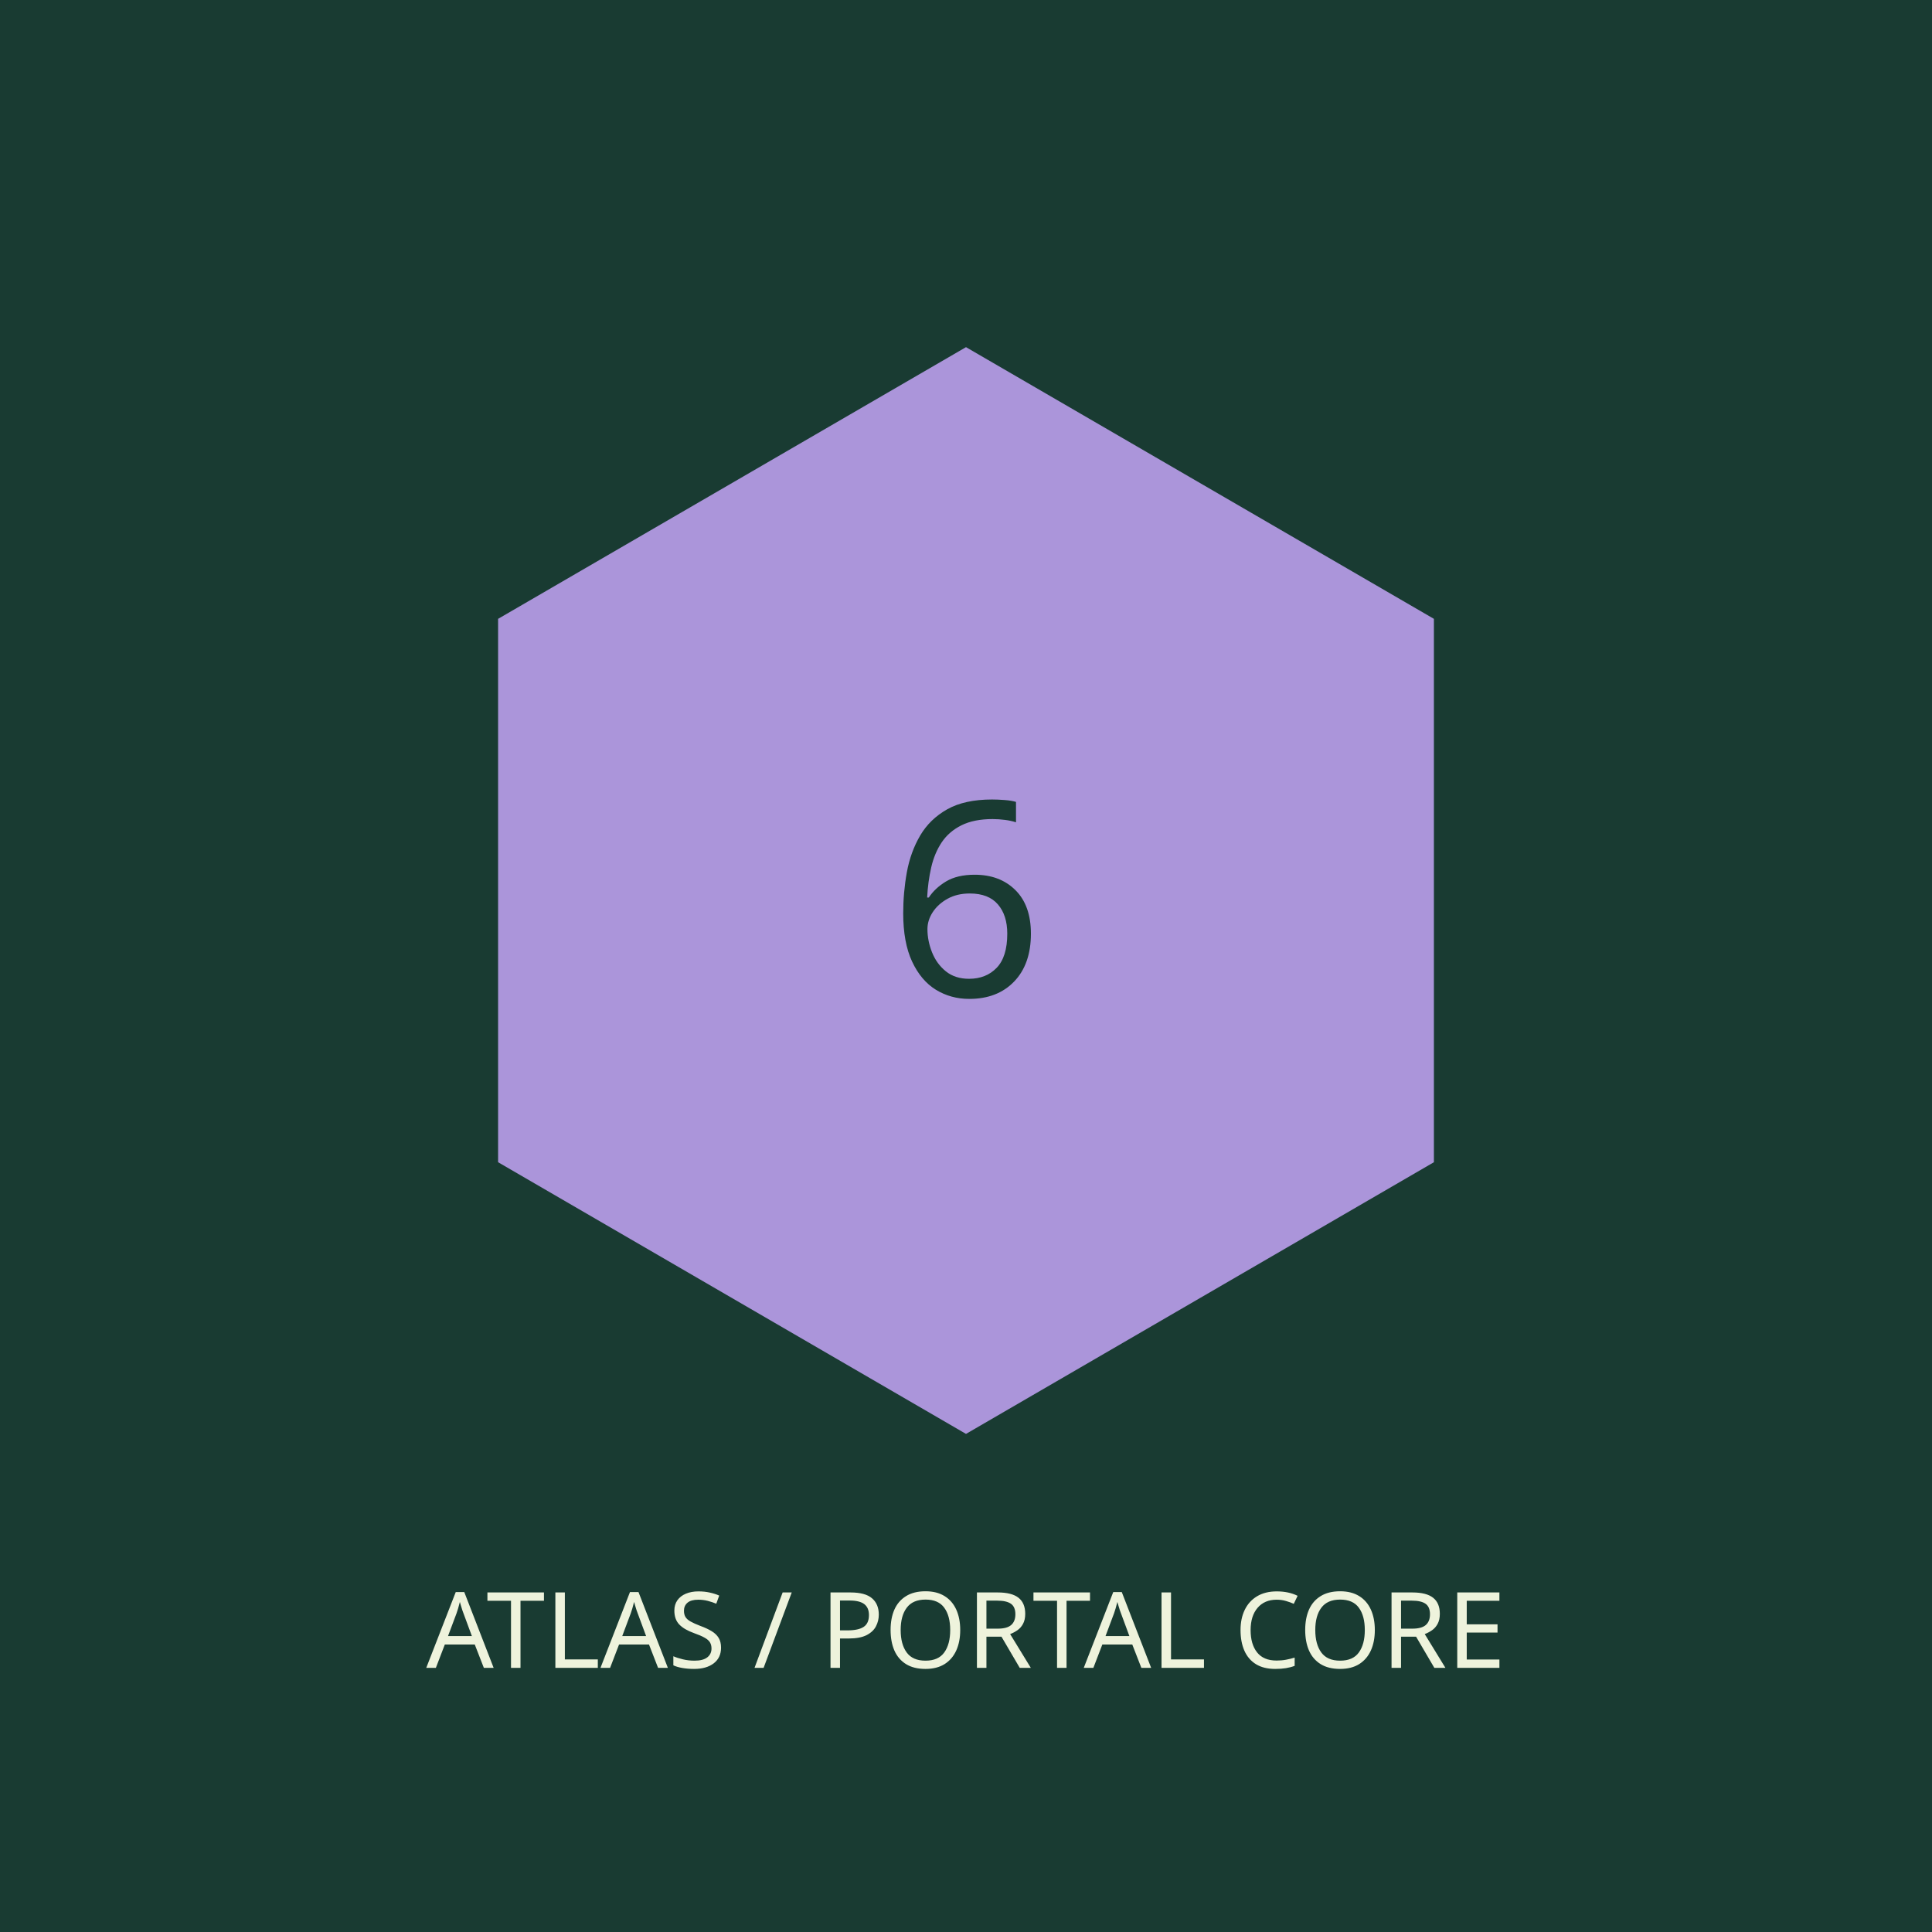
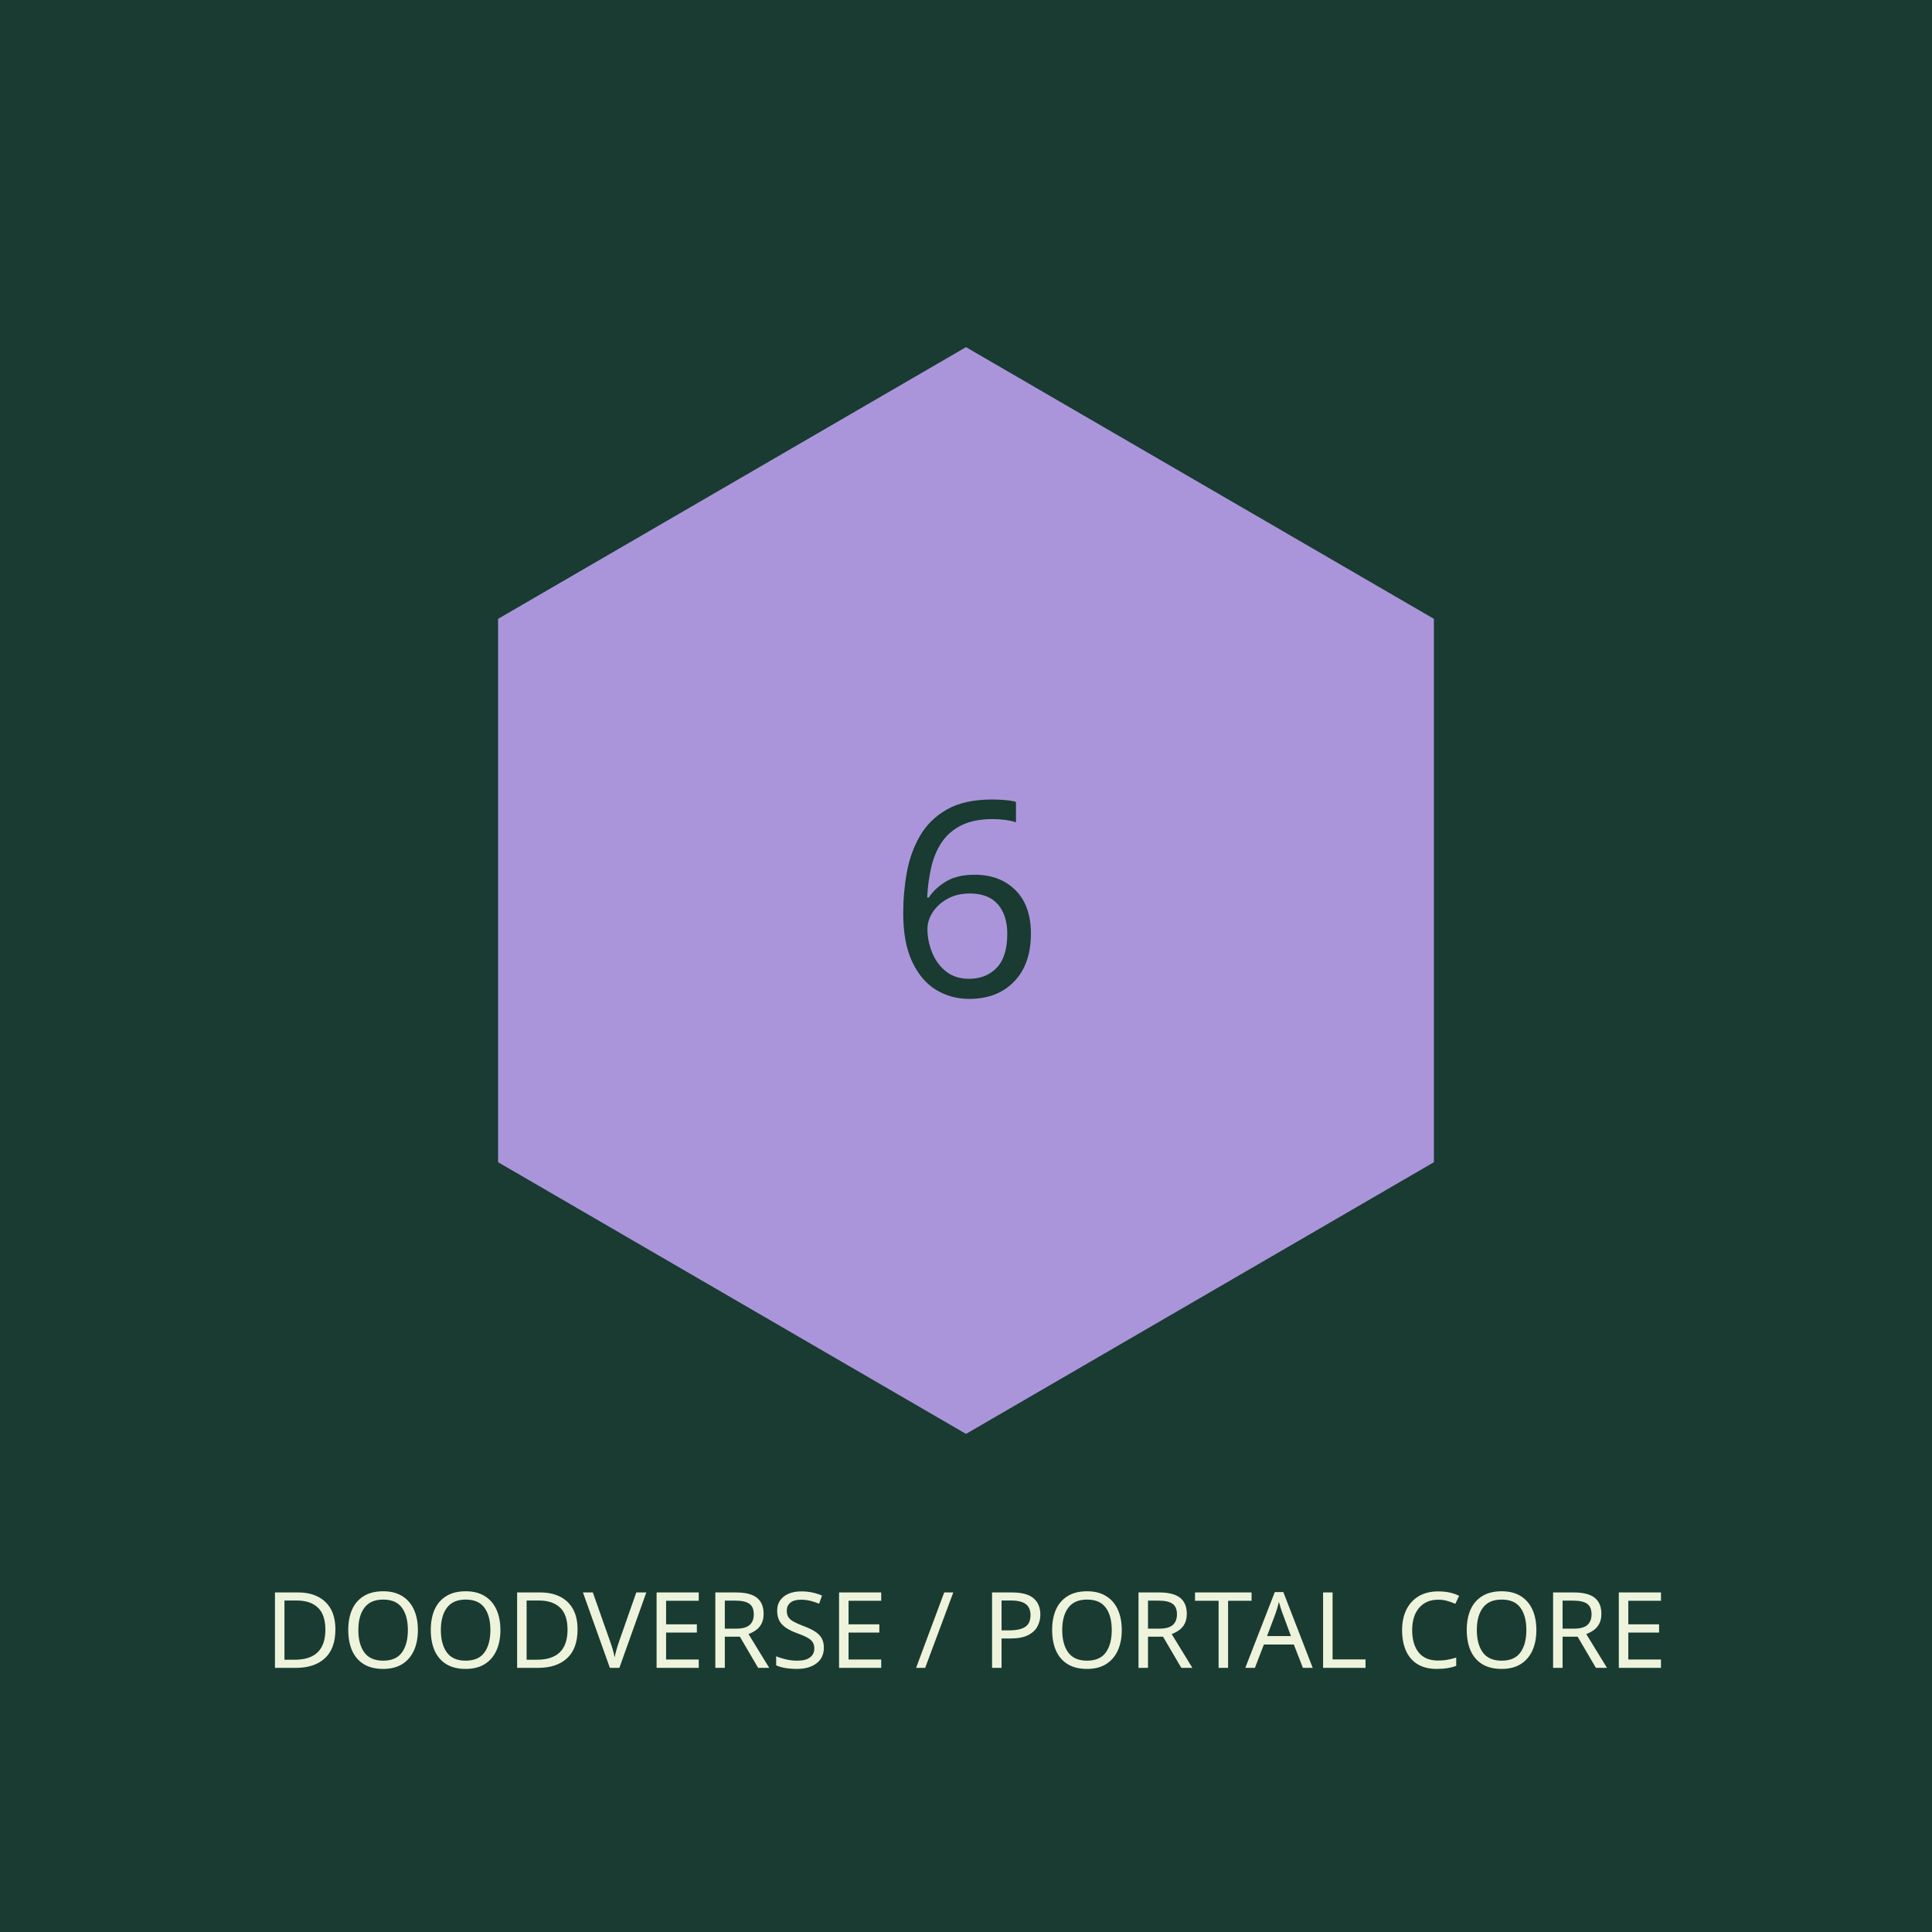
<svg xmlns="http://www.w3.org/2000/svg" width="512" height="512" viewBox="0 0 512 512">
  <rect width="512" height="512" fill="#193b32" />
  <path d="M256 92 380 164V308L256 380 132 308V164Z" fill="#ab95da" />
  <text x="256" y="264" text-anchor="middle" font-family="sans-serif" font-size="72" fill="#193b32">6</text>
-   <text x="256" y="442" text-anchor="middle" font-family="sans-serif" font-size="28" fill="#eef3dc">ATLAS / PORTAL CORE</text>
+   <text x="256" y="442" text-anchor="middle" font-family="sans-serif" font-size="28" fill="#eef3dc">DOODVERSE / PORTAL CORE</text>
</svg>
